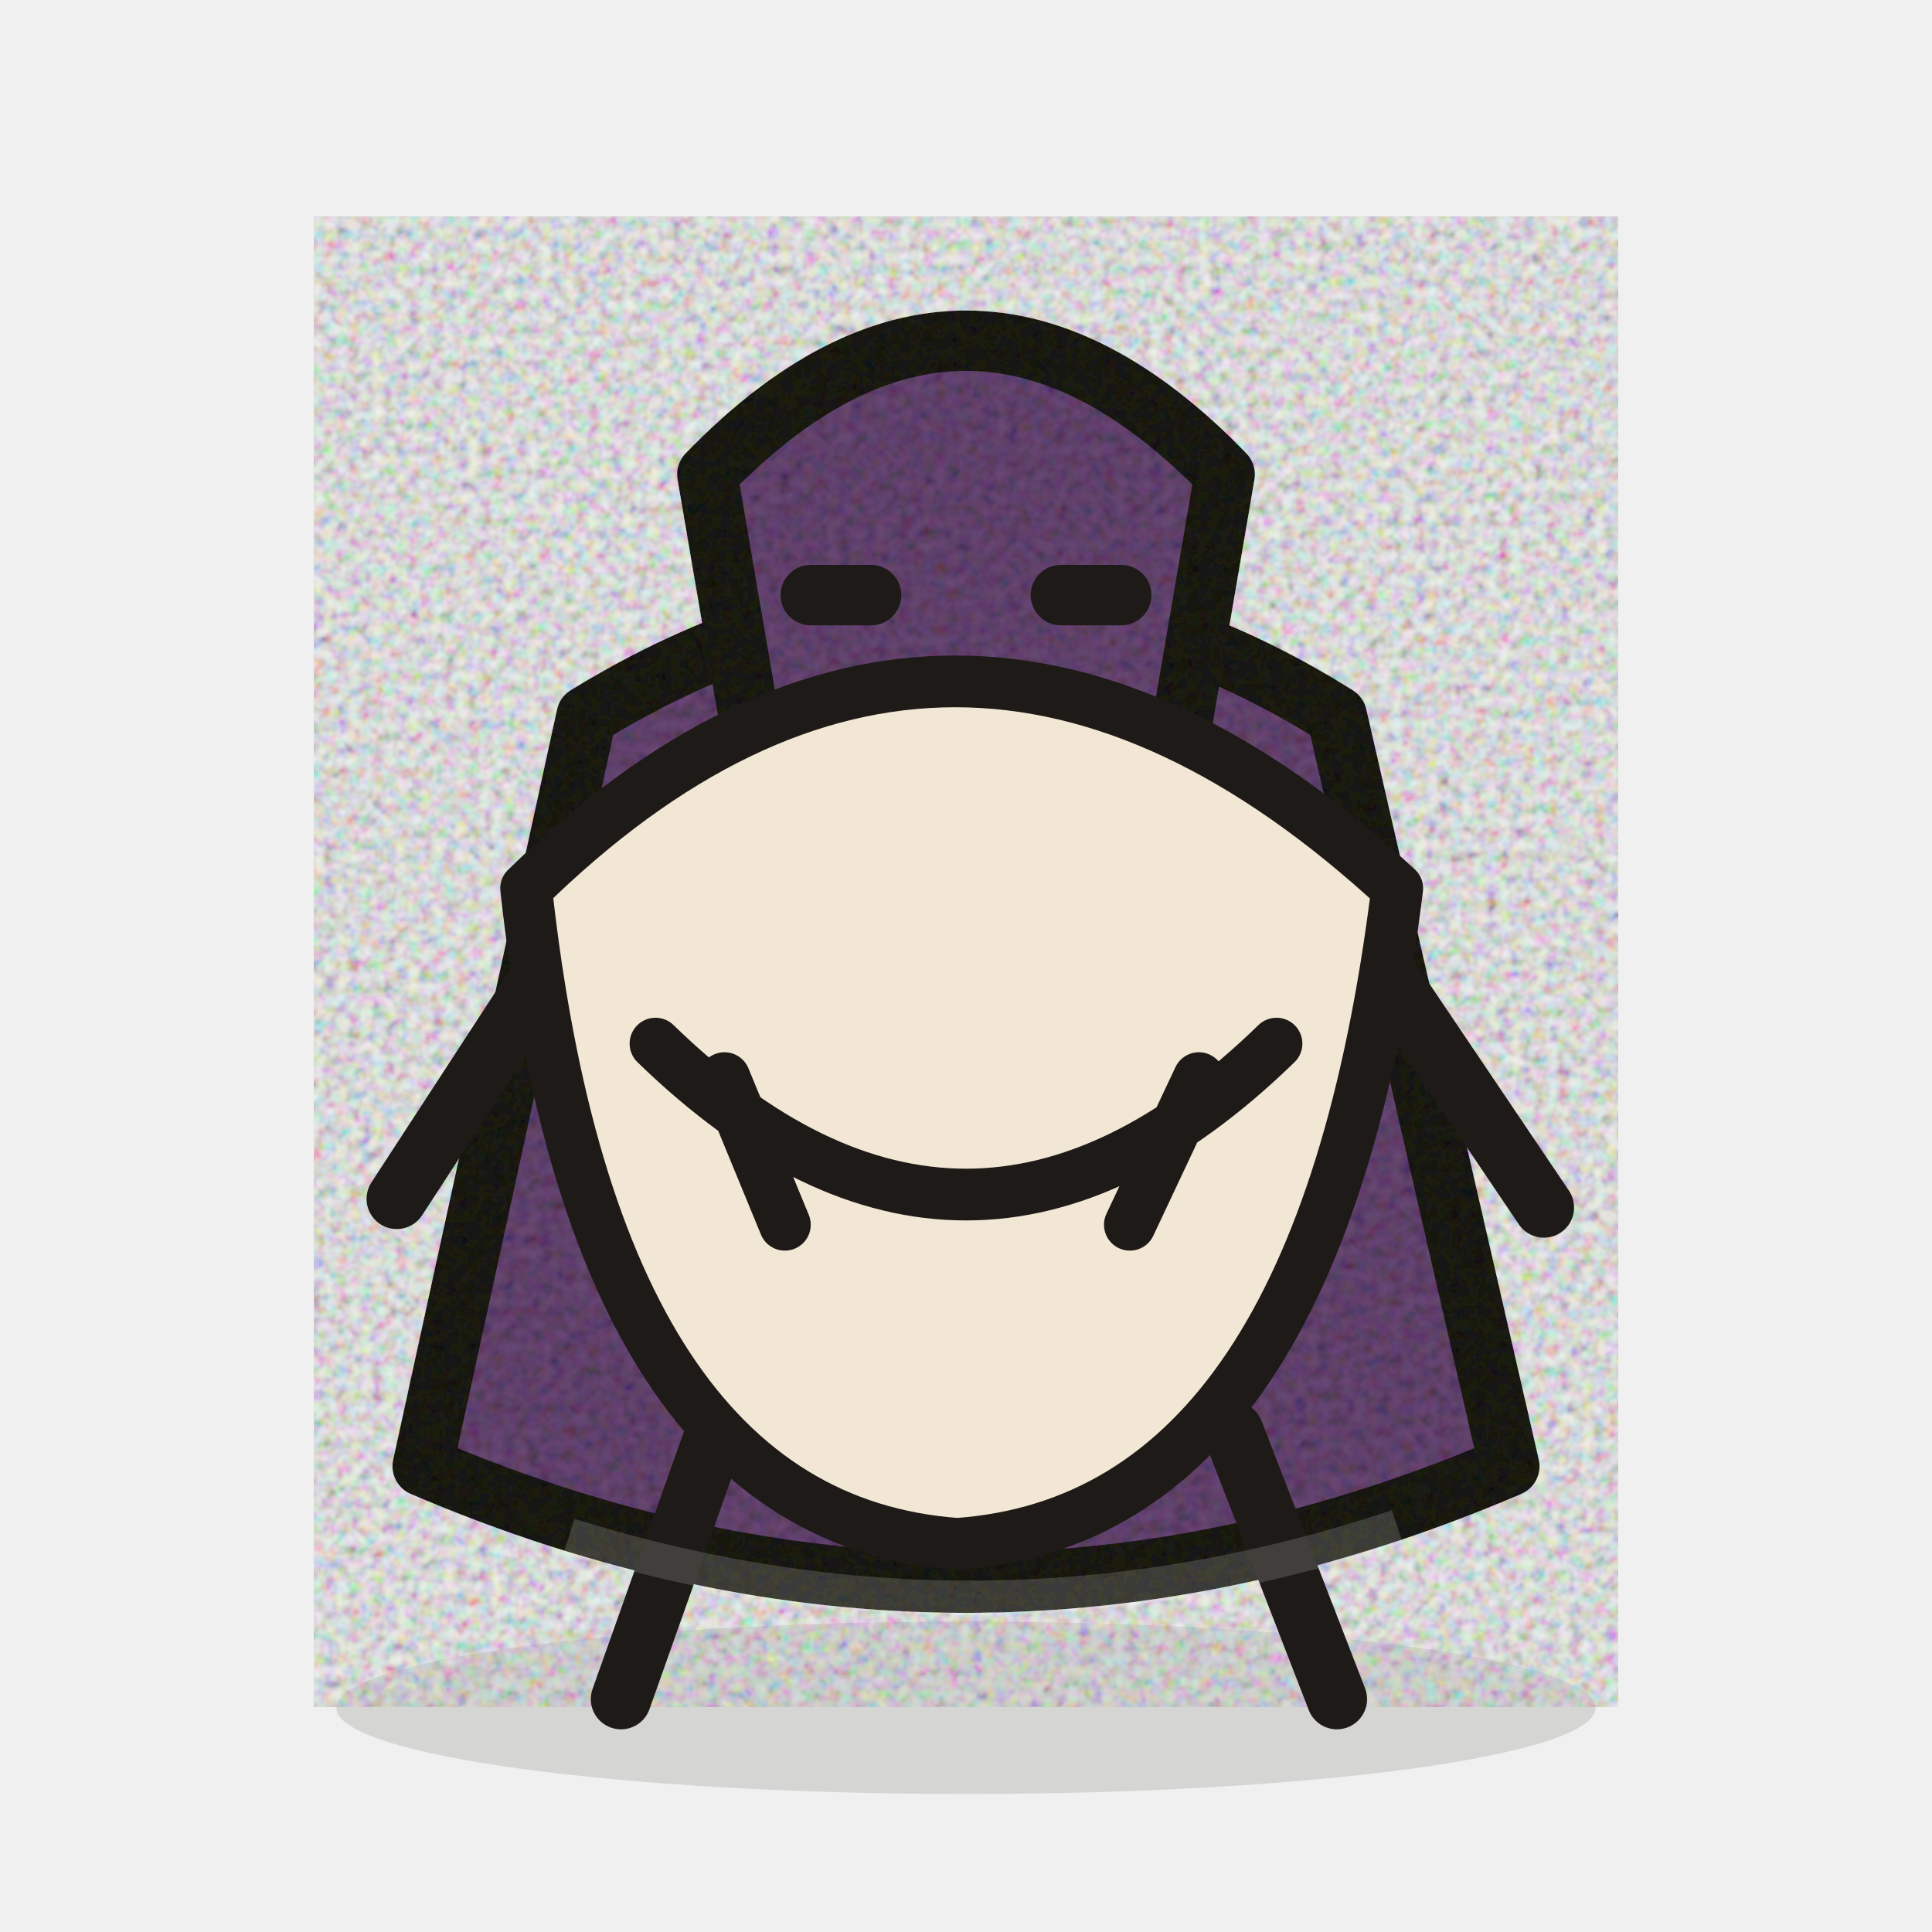
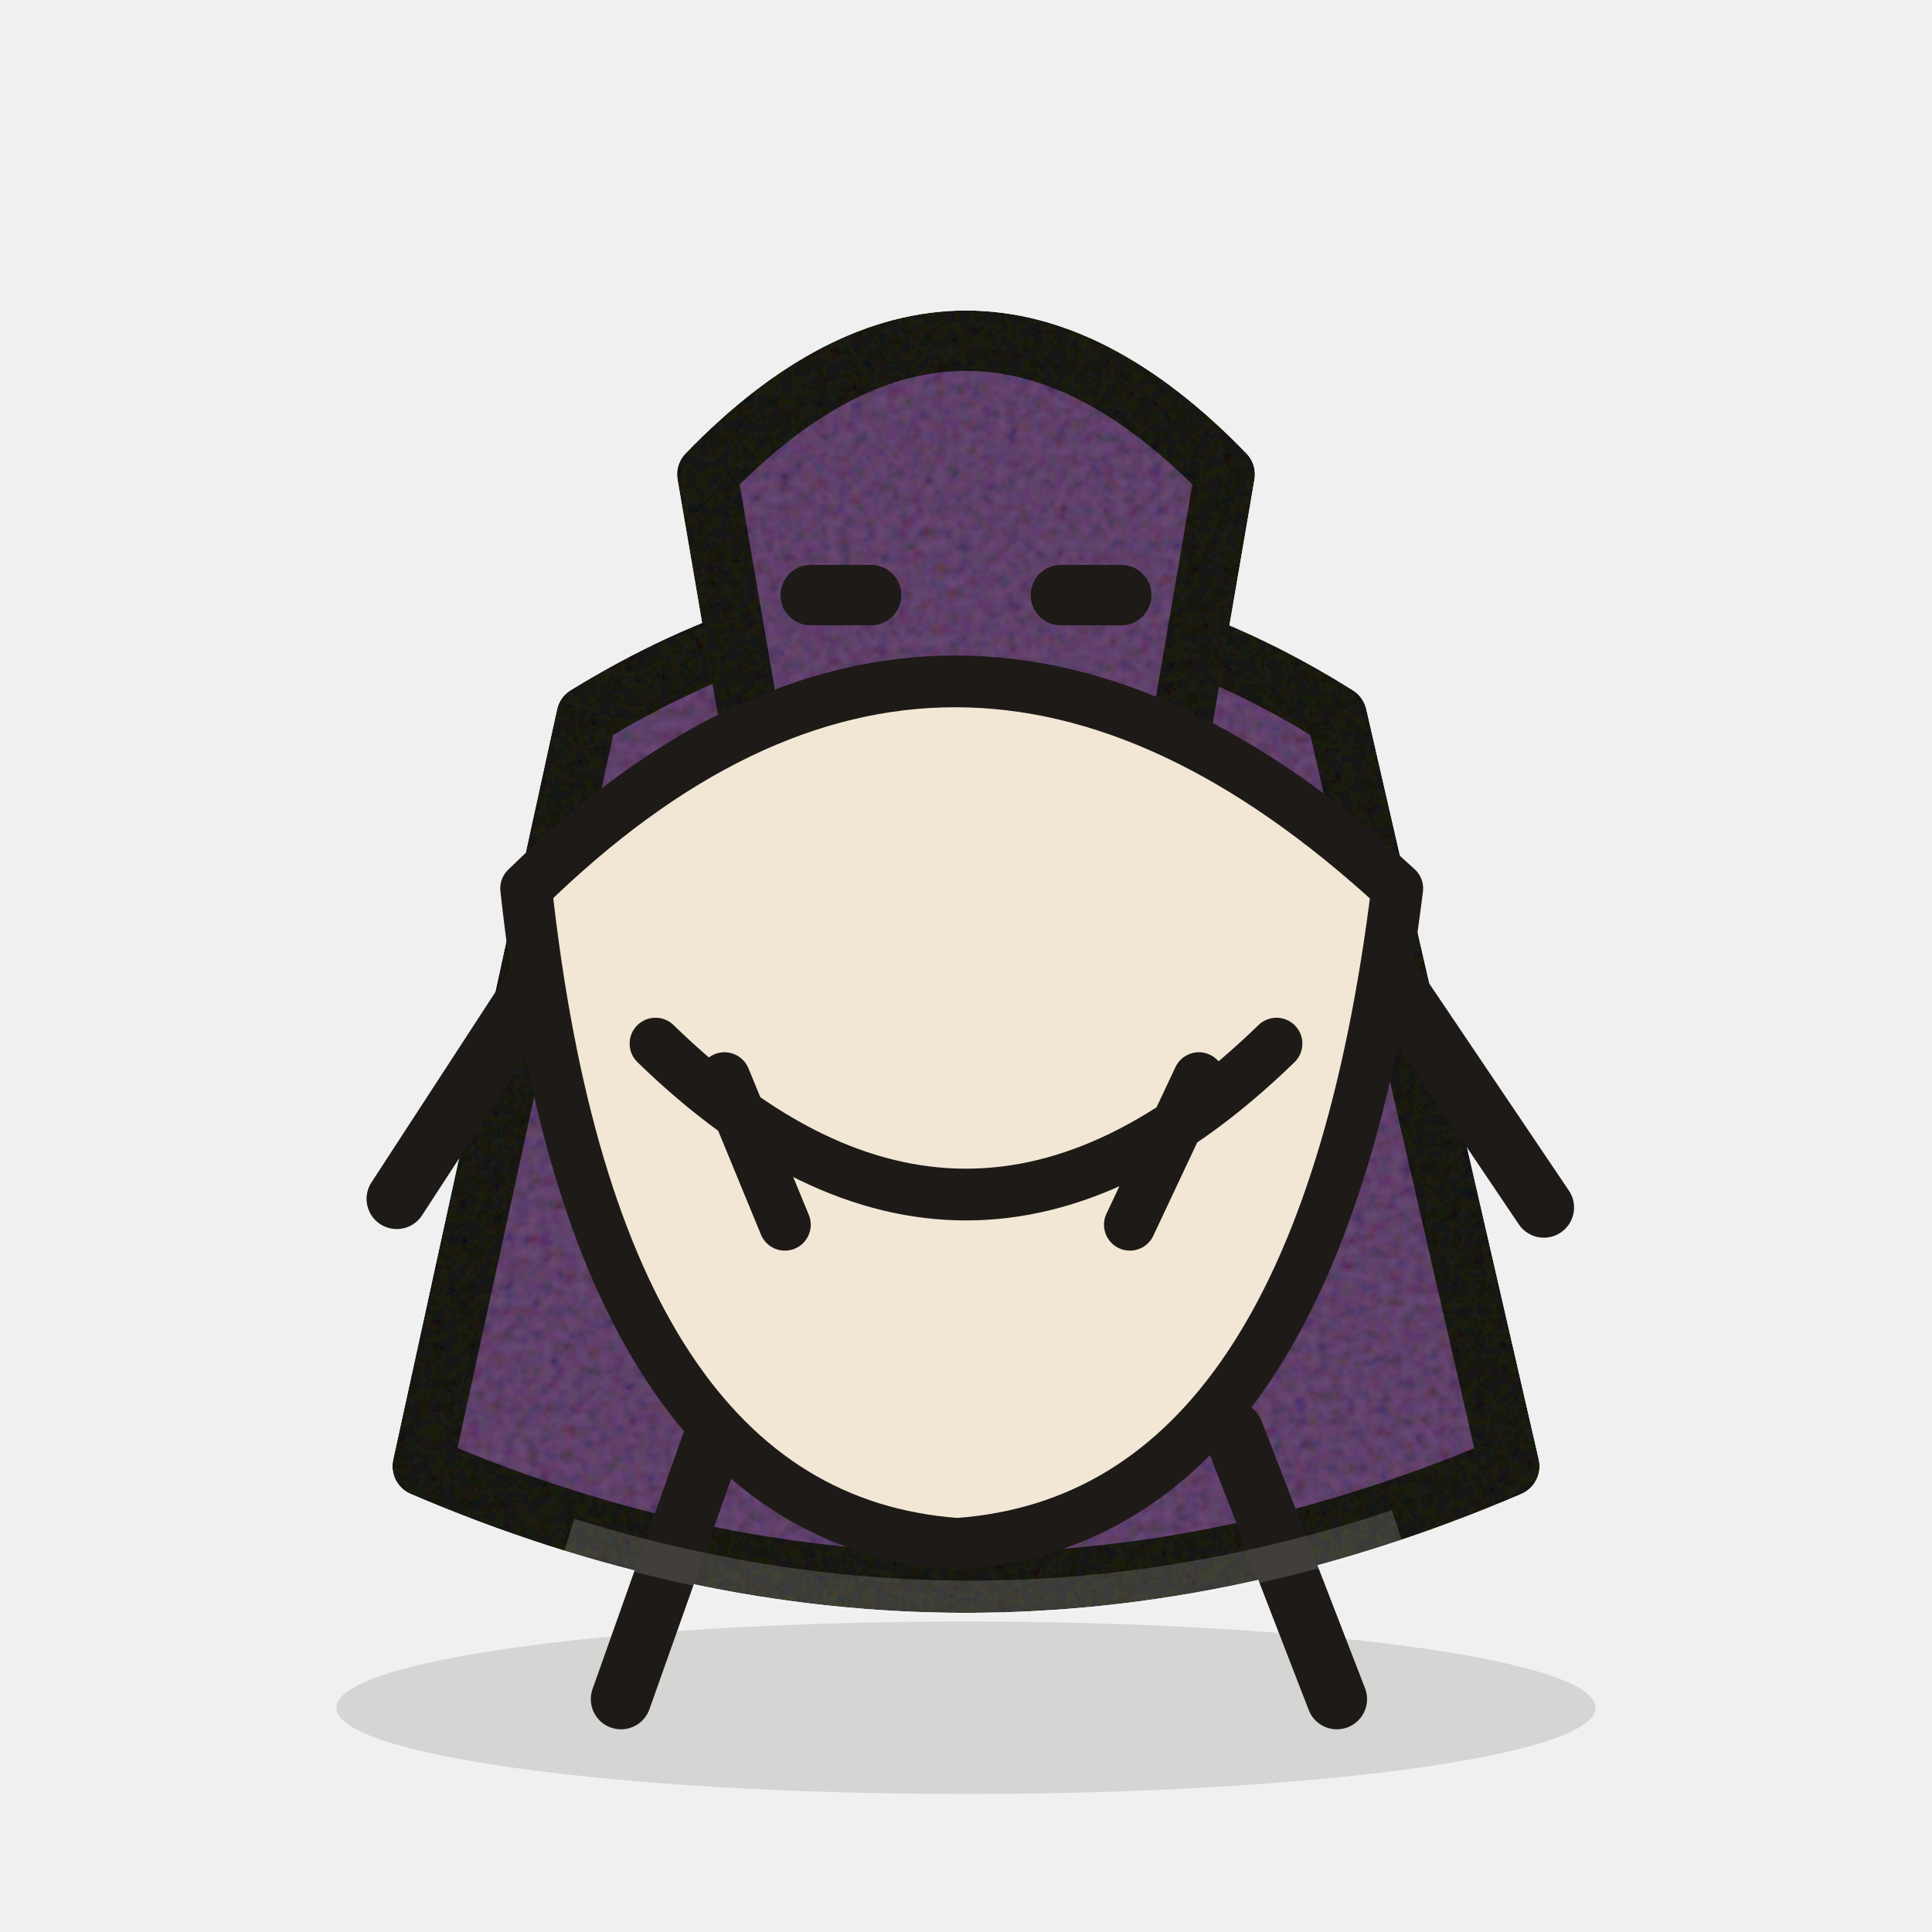
<svg xmlns="http://www.w3.org/2000/svg" viewBox="0 0 224 224">
  <defs>
    <filter id="grain">
      <feTurbulence type="fractalNoise" baseFrequency=".72" numOctaves="2" seed="7" result="n" />
-       <feBlend in="SourceGraphic" in2="n" mode="multiply" />
+       <feBlend in="SourceGraphic" in2="n" mode="multiply" result="b" />
+       <feComposite in="b" in2="SourceGraphic" operator="in" />
    </filter>
  </defs>
  <g stroke="#1E1A17" stroke-width="7" stroke-linejoin="round" stroke-linecap="round">
    <ellipse cx="112" cy="198" rx="73" ry="10" fill="#1E1A1720" stroke="none" />
    <g fill="#6C4A78" filter="url(#grain)">
      <path d="M68 83q44-27 87 0l20 87q-63 27-126 0z" />
      <path d="M82 55q30-31 60 0l-6 35H88z" />
    </g>
    <path d="M83 166l-11 31M143 166l12 31" fill="none" />
    <path d="M74 96L46 139M150 97l29 43" fill="none" />
    <g fill="#F2E7D5" stroke-width="6">
      <path d="M61 103q49-48 101 0q-9 73-51 76-42-3-50-76z" />
      <path d="M76 121q36 35 72 0M84 125l7 17M139 125l-8 17" />
    </g>
    <path d="M94 69h7M123 69h7" />
  </g>
  <path d="M66 178q48 15 96-1" fill="none" stroke="#fff" stroke-opacity=".16" stroke-width="4" />
</svg>
